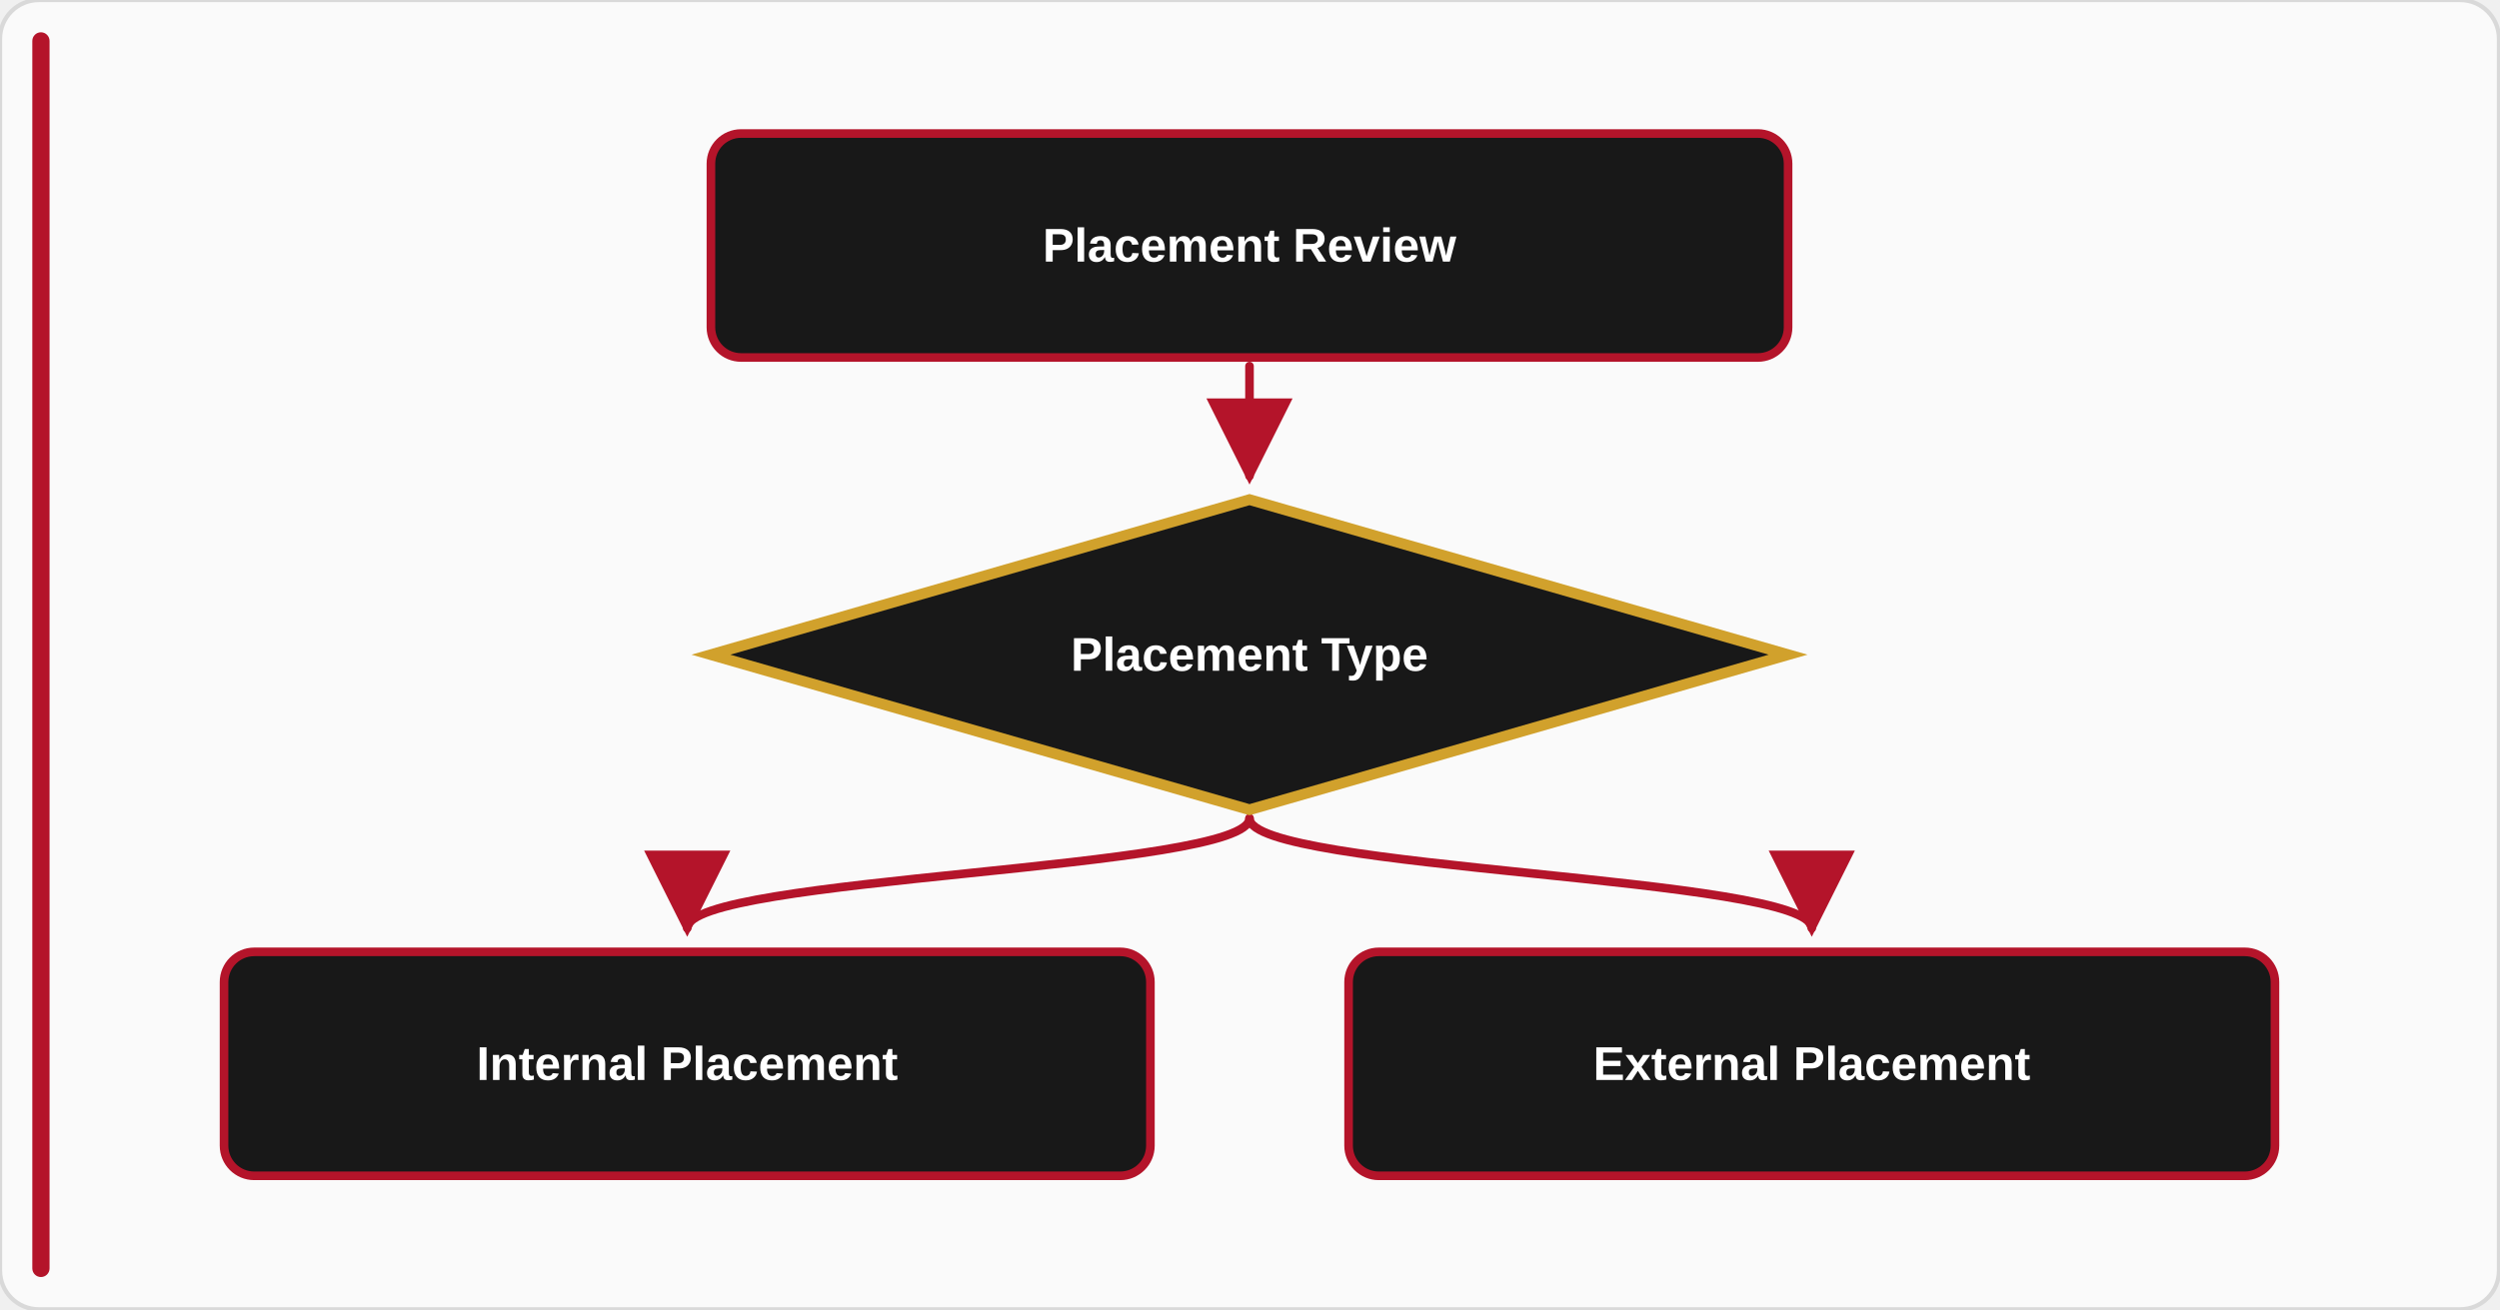
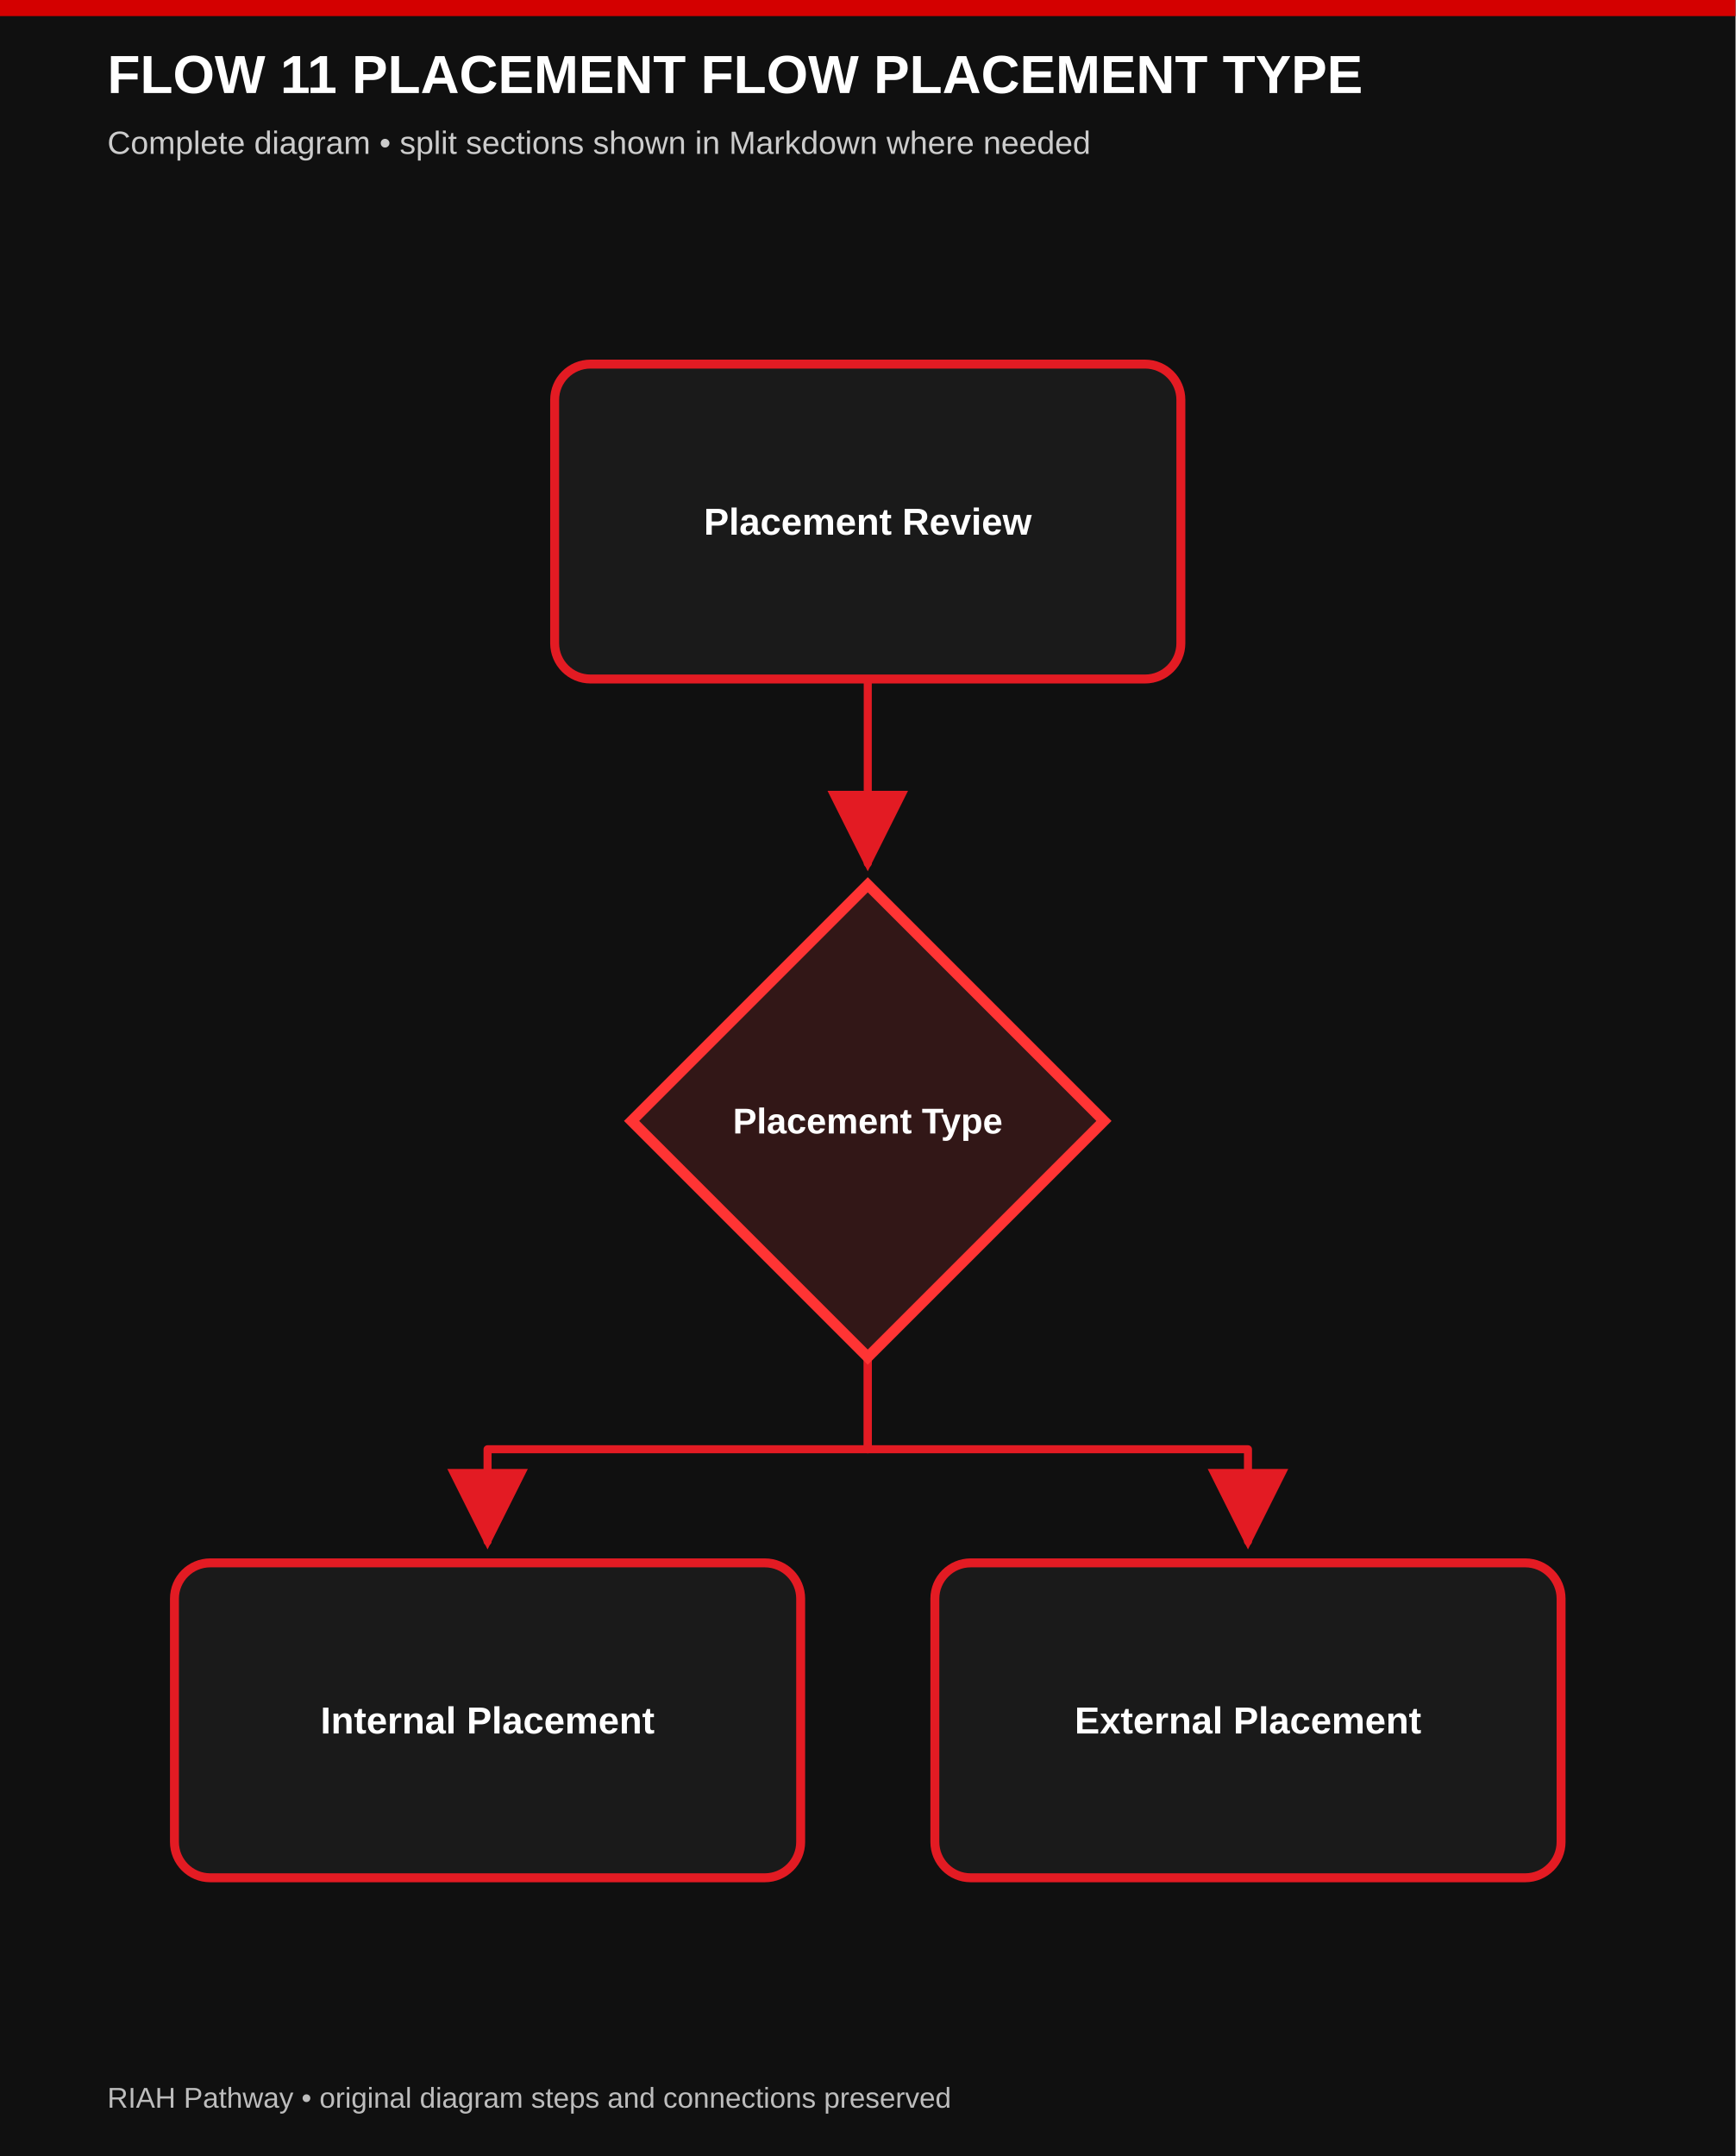
- <svg xmlns="http://www.w3.org/2000/svg" width="1160" height="608" viewBox="0 0 1160 608" role="img" aria-label="Placement Flow — Placement Type">
+ <svg xmlns="http://www.w3.org/2000/svg" width="970" height="1205" viewBox="0 0 970 1205" role="img" aria-label="FLOW 11 PLACEMENT FLOW PLACEMENT TYPE">
  <defs>
-     <marker id="ah" markerWidth="12" markerHeight="12" refX="10" refY="6" orient="auto">
-       <path d="M1,1 L11,6 L1,11 Z" fill="#B4142A" />
+     <marker id="arrow" markerWidth="10" markerHeight="10" refX="9" refY="5" orient="auto">
+       <path d="M0,0 L10,5 L0,10 Z" fill="#E31B23" />
    </marker>
  </defs>
-   <rect width="1160" height="608" fill="#FAFAFA" stroke="#D9D9D9" stroke-width="2" rx="18" />
-   <rect x="15" y="15" width="8" height="578" rx="4" fill="#B4142A" />
-   <path d="M580 170 C580 194, 580 197, 580 221" fill="none" stroke="#B4142A" stroke-width="4" stroke-linecap="round" marker-end="url(#ah)" />
-   <path d="M580 380 C580 404, 319 407, 319 431" fill="none" stroke="#B4142A" stroke-width="4" stroke-linecap="round" marker-end="url(#ah)" />
-   <path d="M580 380 C580 404, 841 407, 841 431" fill="none" stroke="#B4142A" stroke-width="4" stroke-linecap="round" marker-end="url(#ah)" />
-   <rect x="330" y="62" width="500" height="104" rx="14" fill="#181818" stroke="#B4142A" stroke-width="4" />
-   <text x="580" y="121.48" font-family="Arial, Helvetica, sans-serif" font-weight="600" font-size="22" text-anchor="middle" fill="white">Placement Review</text>
-   <polygon points="580,232 830,304 580,376 330,304" fill="#181818" stroke="#D1A12C" stroke-width="5" />
-   <text x="580" y="311.48" font-family="Arial, Helvetica, sans-serif" font-weight="600" font-size="22" text-anchor="middle" fill="white">Placement Type</text>
-   <rect x="104" y="442" width="430" height="104" rx="14" fill="#181818" stroke="#B4142A" stroke-width="4" />
-   <text x="319" y="501.48" font-family="Arial, Helvetica, sans-serif" font-weight="600" font-size="22" text-anchor="middle" fill="white">Internal Placement</text>
-   <rect x="626" y="442" width="430" height="104" rx="14" fill="#181818" stroke="#B4142A" stroke-width="4" />
-   <text x="841" y="501.48" font-family="Arial, Helvetica, sans-serif" font-weight="600" font-size="22" text-anchor="middle" fill="white">External Placement</text>
+   <rect width="970" height="1205" fill="#101010" />
+   <rect width="970" height="9" fill="#D40000" />
+   <text x="60" y="52" fill="#FFFFFF" font-family="Arial,DejaVu Sans,sans-serif" font-size="30" font-weight="700">FLOW 11 PLACEMENT FLOW PLACEMENT TYPE</text>
+   <text x="60" y="86" fill="#CCCCCC" font-family="Arial,DejaVu Sans,sans-serif" font-size="18">Complete diagram • split sections shown in Markdown where needed</text>
+   <path d="M485,379.5 L485,431 L485,431 L485,482.5" stroke="#E31B23" stroke-width="4.5" fill="none" stroke-linecap="round" stroke-linejoin="round" marker-end="url(#arrow)" />
+   <path d="M485,758.5 L485,810 L272.5,810 L272.5,861.5" stroke="#E31B23" stroke-width="4.5" fill="none" stroke-linecap="round" stroke-linejoin="round" marker-end="url(#arrow)" />
+   <path d="M485,758.5 L485,810 L697.5,810 L697.5,861.5" stroke="#E31B23" stroke-width="4.5" fill="none" stroke-linecap="round" stroke-linejoin="round" marker-end="url(#arrow)" />
+   <rect x="310" y="203.5" width="350" height="176" rx="20" fill="#1A1A1A" stroke="#E31B23" stroke-width="5" />
+   <text x="485" y="298.85" font-family="Arial,DejaVu Sans,sans-serif" fill="#FFFFFF" font-size="21" font-weight="700" text-anchor="middle">
+     <tspan x="485" dy="0">Placement Review</tspan>
+   </text>
+   <polygon points="485,494.5 617,626.5 485,758.5 353,626.5" fill="#321717" stroke="#FF3434" stroke-width="6" />
+   <text x="485" y="633.5" font-family="Arial,DejaVu Sans,sans-serif" fill="#FFFFFF" font-size="20" font-weight="700" text-anchor="middle">
+     <tspan x="485" dy="0">Placement Type</tspan>
+   </text>
+   <rect x="97.5" y="873.5" width="350" height="176" rx="20" fill="#1A1A1A" stroke="#E31B23" stroke-width="5" />
+   <text x="272.5" y="968.85" font-family="Arial,DejaVu Sans,sans-serif" fill="#FFFFFF" font-size="21" font-weight="700" text-anchor="middle">
+     <tspan x="272.5" dy="0">Internal Placement</tspan>
+   </text>
+   <rect x="522.5" y="873.5" width="350" height="176" rx="20" fill="#1A1A1A" stroke="#E31B23" stroke-width="5" />
+   <text x="697.5" y="968.85" font-family="Arial,DejaVu Sans,sans-serif" fill="#FFFFFF" font-size="21" font-weight="700" text-anchor="middle">
+     <tspan x="697.5" dy="0">External Placement</tspan>
+   </text>
+   <text x="60" y="1178" fill="#BDBDBD" font-family="Arial,DejaVu Sans,sans-serif" font-size="16">RIAH Pathway • original diagram steps and connections preserved</text>
</svg>
